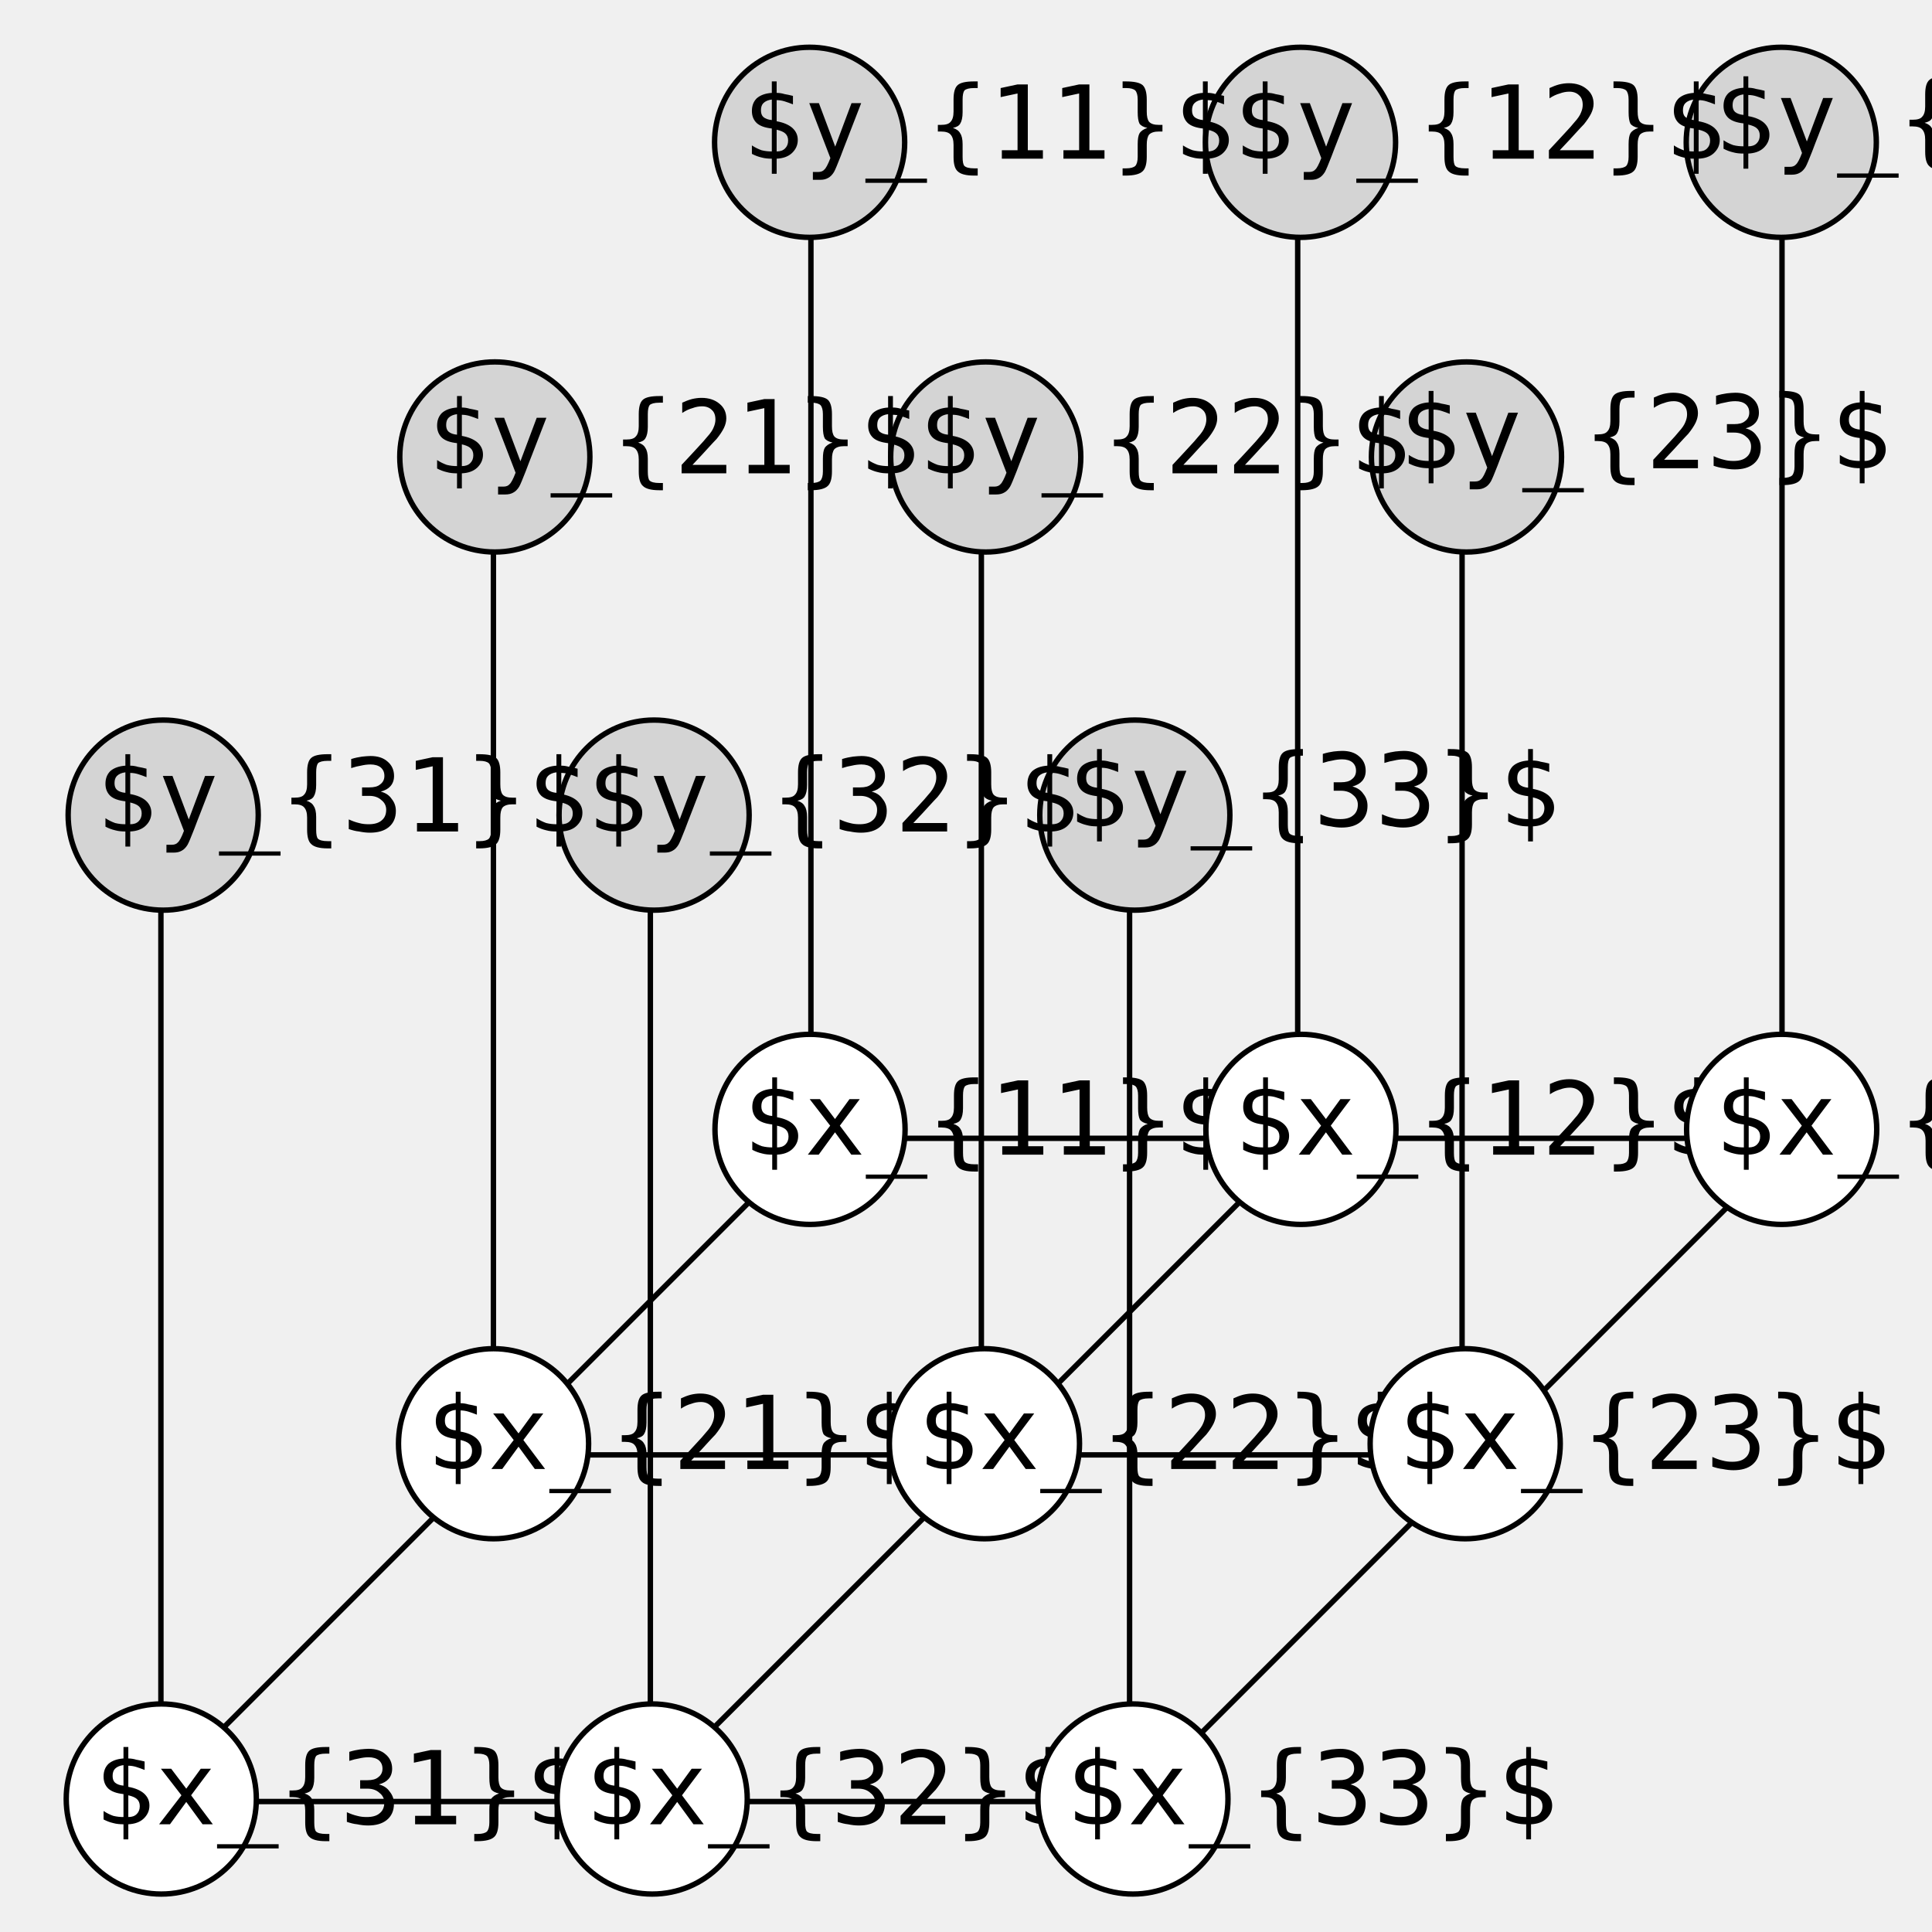
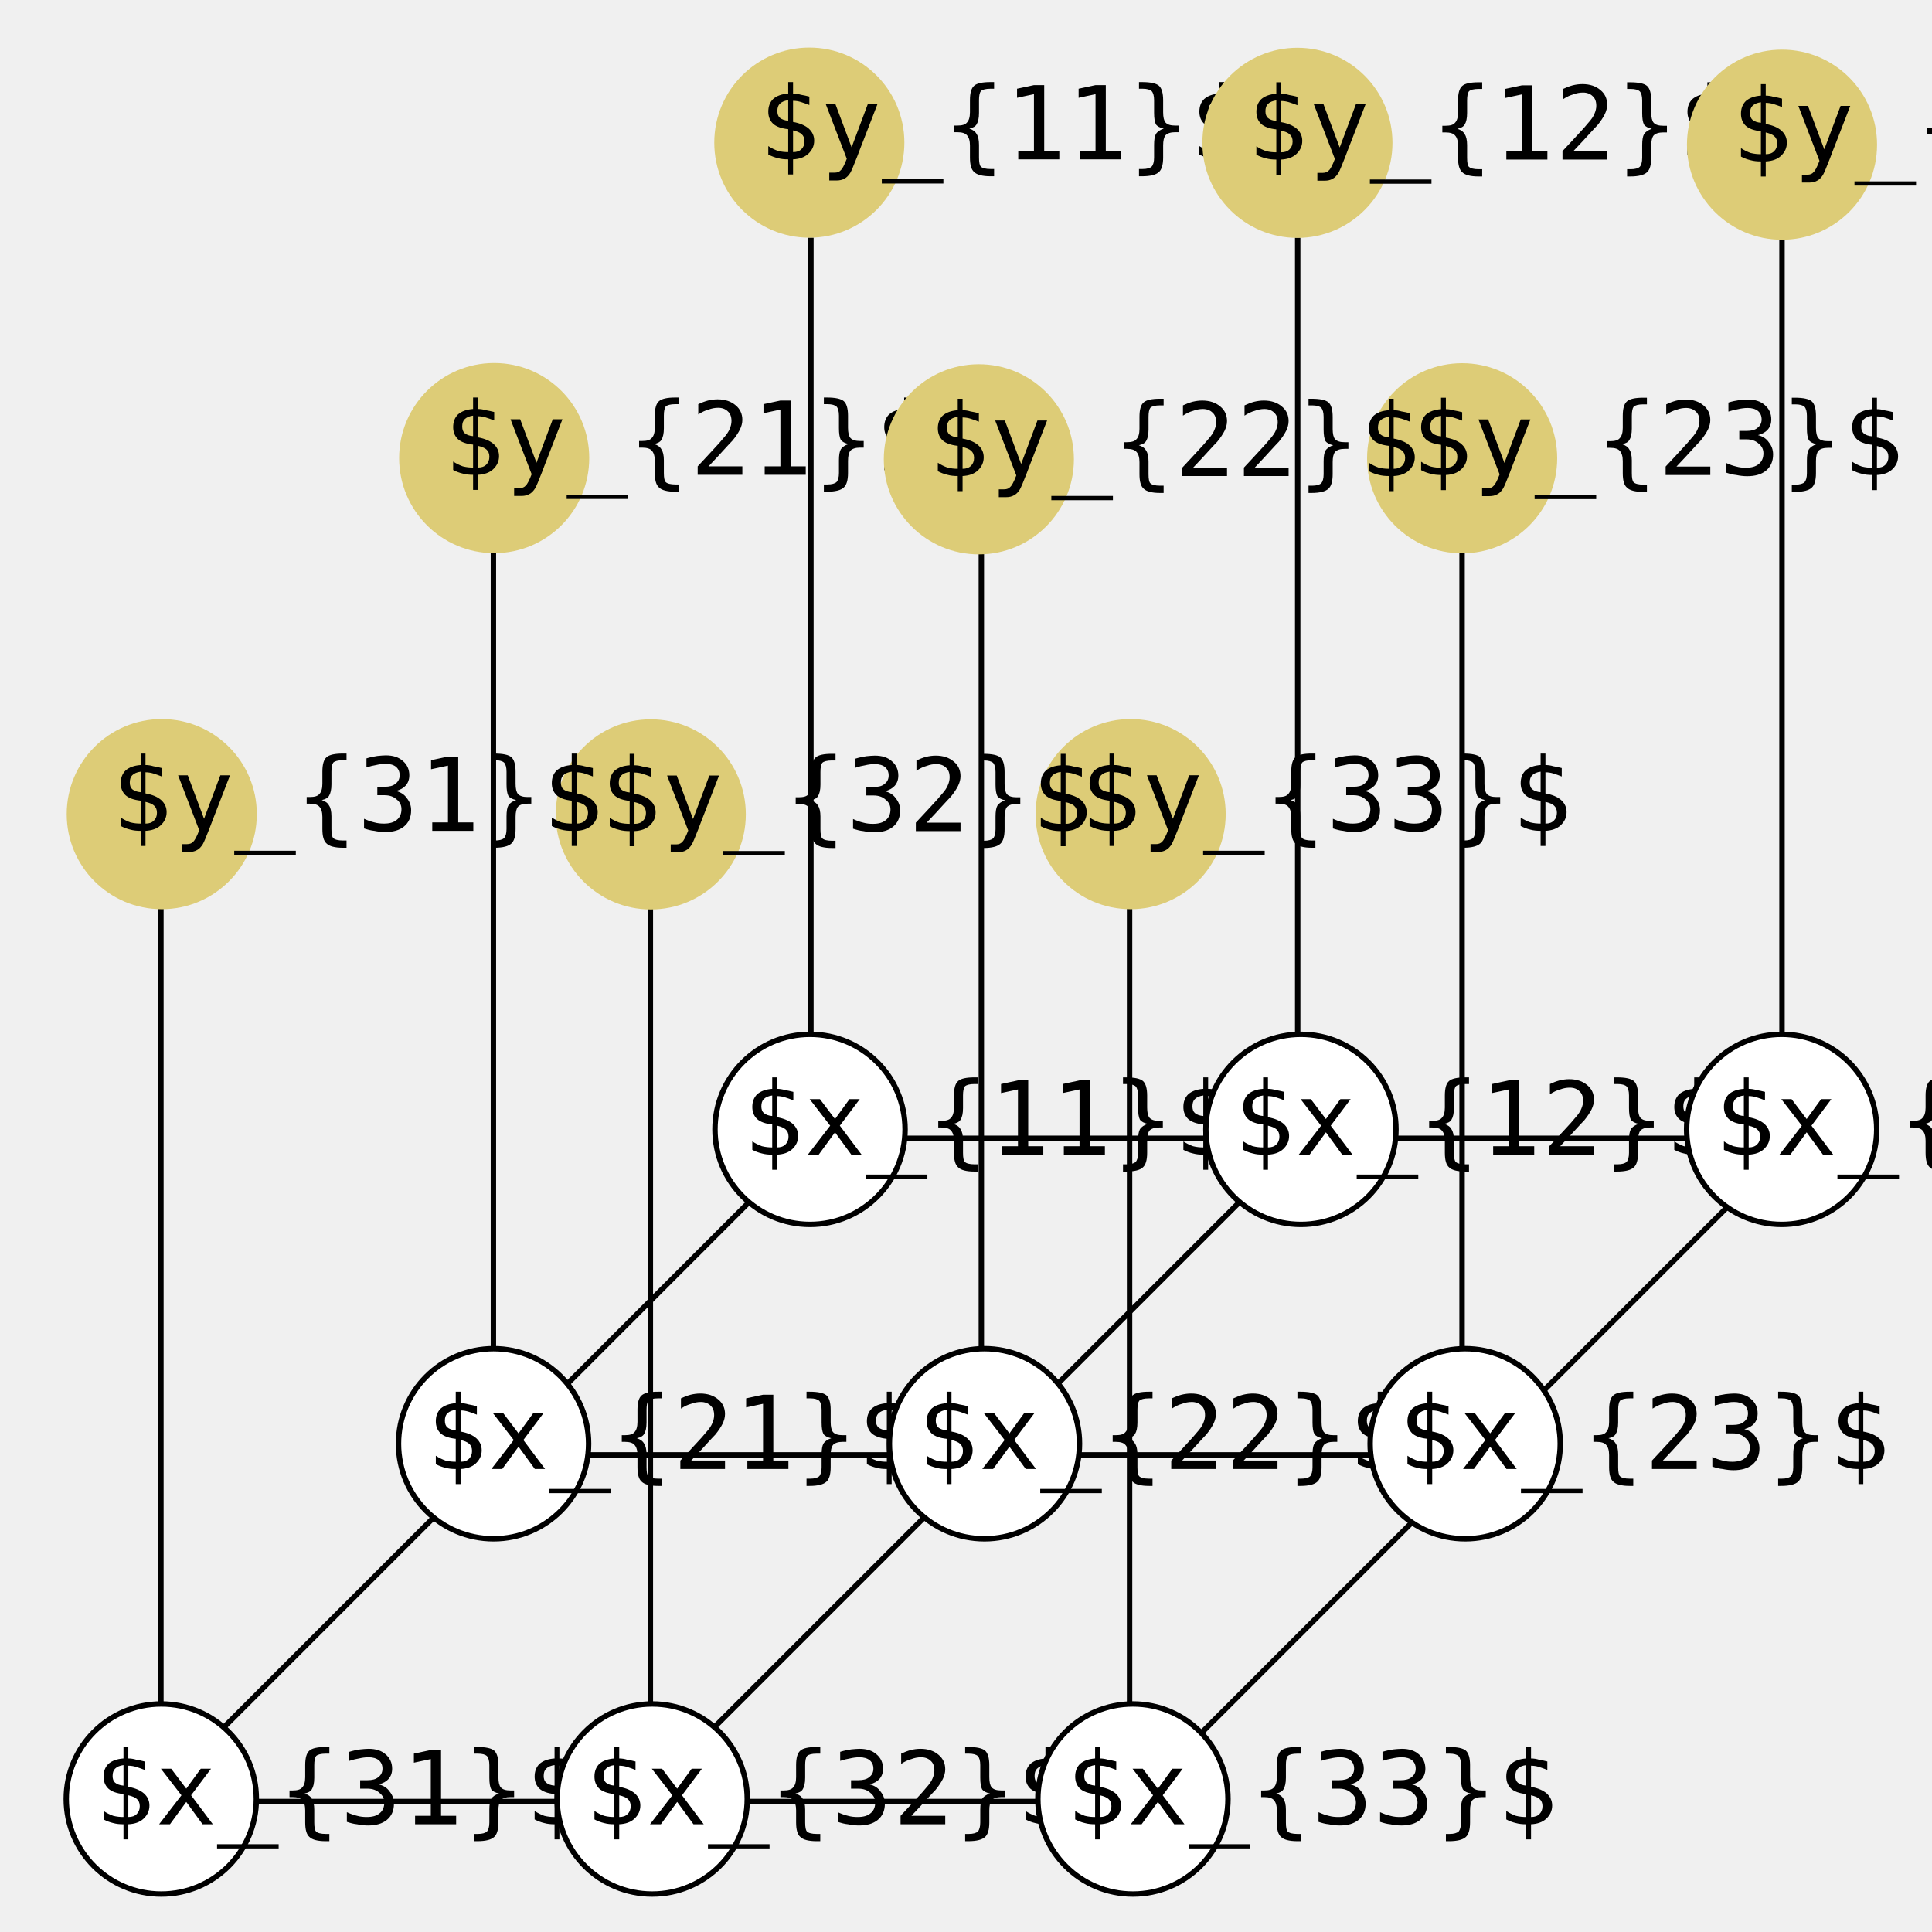
<svg xmlns="http://www.w3.org/2000/svg" width="50mm" height="50mm" viewBox="0 0 50 50" version="1.1" id="svg8">
  <defs id="defs2" />
  <g id="layer1" transform="translate(0,-247)">
    <g id="g883" transform="translate(-1.088714,12.76355)">
      <path id="path791" d="M 4.961,280.86 22.126,263.696" style="fill:none;fill-opacity:1;stroke:#000000;stroke-width:0.14;stroke-linecap:butt;stroke-linejoin:miter;stroke-dasharray:none;stroke-opacity:1;marker-start:none;marker-end:none" />
      <path id="path793" d="m 22.126,263.696 h 25.444" style="fill:none;fill-opacity:1;stroke:#000000;stroke-width:0.14;stroke-linecap:butt;stroke-linejoin:miter;stroke-dasharray:none;stroke-opacity:1;marker-start:none;marker-end:none" />
      <path id="path791-1" d="M 30.405,280.86 47.57,263.696" style="fill:none;fill-opacity:1;stroke:#000000;stroke-width:0.14;stroke-linecap:butt;stroke-linejoin:miter;stroke-dasharray:none;stroke-opacity:1;marker-start:none;marker-end:none" />
      <path id="path793-9" d="M 4.961,280.86 H 30.405" style="fill:none;fill-opacity:1;stroke:#000000;stroke-width:0.14;stroke-linecap:butt;stroke-linejoin:miter;stroke-dasharray:none;stroke-opacity:1;marker-start:none;marker-end:none" />
      <path id="path791-4" d="M 17.65,280.862 34.815,263.698" style="fill:none;fill-opacity:1;stroke:#000000;stroke-width:0.14;stroke-linecap:butt;stroke-linejoin:miter;stroke-dasharray:none;stroke-opacity:1;marker-start:none;marker-end:none" />
      <path id="path793-9-9" d="M 13.908,271.889 H 39.352" style="fill:none;fill-opacity:1;stroke:#000000;stroke-width:0.14;stroke-linecap:butt;stroke-linejoin:miter;stroke-dasharray:none;stroke-opacity:1;marker-start:none;marker-end:none" />
    </g>
    <g transform="translate(-1.777703,0.08746929)" id="g318-0">
      <g id="g1028">
        <g id="g1033" transform="translate(-1.088714,12.76355)">
          <circle style="opacity:1;fill:#ffffff;fill-opacity:1;stroke:#000000;stroke-width:0.14;stroke-miterlimit:4;stroke-dasharray:none;stroke-dashoffset:0;stroke-opacity:1;marker-start:none;marker-end:none" id="path183-9-9" cx="23.83" cy="263.377" r="2.46" />
          <text id="text211-1-1" xml:space="preserve" style="font-size:2.646px;font-family:monospace;-inkscape-font-specification:'monospace, Normal';fill:#000000;fill-opacity:1;stroke:none;stroke-width:0.265" y="264.03" x="22.086">
            <tspan id="tspan301-77" x="22.086" y="264.03" style="stroke-width:0.265">$x_{11}$</tspan>
          </text>
        </g>
        <g transform="translate(11.61578,12.76354)" id="g1033-4">
          <circle style="opacity:1;fill:#ffffff;fill-opacity:1;stroke:#000000;stroke-width:0.14;stroke-miterlimit:4;stroke-dasharray:none;stroke-dashoffset:0;stroke-opacity:1;marker-start:none;marker-end:none" id="path183-9-9-4" cx="23.83" cy="263.377" r="2.46" />
          <text id="text211-1-1-7" xml:space="preserve" style="font-size:2.646px;font-family:monospace;-inkscape-font-specification:'monospace, Normal';fill:#000000;fill-opacity:1;stroke:none;stroke-width:0.265" y="264.03" x="22.086">
            <tspan id="tspan301-77-6" x="22.086" y="264.03" style="stroke-width:0.265">$x_{12}$</tspan>
          </text>
        </g>
        <g transform="translate(24.05717,12.76354)" id="g1033-3">
          <circle style="opacity:1;fill:#ffffff;fill-opacity:1;stroke:#000000;stroke-width:0.14;stroke-miterlimit:4;stroke-dasharray:none;stroke-dashoffset:0;stroke-opacity:1;marker-start:none;marker-end:none" id="path183-9-9-1" cx="23.83" cy="263.377" r="2.46" />
          <text id="text211-1-1-75" xml:space="preserve" style="font-size:2.646px;font-family:monospace;-inkscape-font-specification:'monospace, Normal';fill:#000000;fill-opacity:1;stroke:none;stroke-width:0.265" y="264.03" x="22.086">
            <tspan id="tspan301-77-9" x="22.086" y="264.03" style="stroke-width:0.265">$x_{13}$</tspan>
          </text>
        </g>
        <g transform="translate(-9.279162,20.89919)" id="g1033-6">
          <circle style="opacity:1;fill:#ffffff;fill-opacity:1;stroke:#000000;stroke-width:0.14;stroke-miterlimit:4;stroke-dasharray:none;stroke-dashoffset:0;stroke-opacity:1;marker-start:none;marker-end:none" id="path183-9-9-2" cx="23.83" cy="263.377" r="2.46" />
          <text id="text211-1-1-1" xml:space="preserve" style="font-size:2.646px;font-family:monospace;-inkscape-font-specification:'monospace, Normal';fill:#000000;fill-opacity:1;stroke:none;stroke-width:0.265" y="264.03" x="22.086">
            <tspan id="tspan301-77-7" x="22.086" y="264.03" style="stroke-width:0.265">$x_{21}$</tspan>
          </text>
        </g>
        <g transform="translate(3.425329,20.89918)" id="g1033-4-8">
          <circle style="opacity:1;fill:#ffffff;fill-opacity:1;stroke:#000000;stroke-width:0.14;stroke-miterlimit:4;stroke-dasharray:none;stroke-dashoffset:0;stroke-opacity:1;marker-start:none;marker-end:none" id="path183-9-9-4-5" cx="23.83" cy="263.377" r="2.46" />
          <text id="text211-1-1-7-7" xml:space="preserve" style="font-size:2.646px;font-family:monospace;-inkscape-font-specification:'monospace, Normal';fill:#000000;fill-opacity:1;stroke:none;stroke-width:0.265" y="264.03" x="22.086">
            <tspan id="tspan301-77-6-4" x="22.086" y="264.03" style="stroke-width:0.265">$x_{22}$</tspan>
          </text>
        </g>
        <g transform="translate(15.86673,20.89918)" id="g1033-3-1">
          <circle style="opacity:1;fill:#ffffff;fill-opacity:1;stroke:#000000;stroke-width:0.14;stroke-miterlimit:4;stroke-dasharray:none;stroke-dashoffset:0;stroke-opacity:1;marker-start:none;marker-end:none" id="path183-9-9-1-8" cx="23.83" cy="263.377" r="2.46" />
          <text id="text211-1-1-75-5" xml:space="preserve" style="font-size:2.646px;font-family:monospace;-inkscape-font-specification:'monospace, Normal';fill:#000000;fill-opacity:1;stroke:none;stroke-width:0.265" y="264.03" x="22.086">
            <tspan id="tspan301-77-9-9" x="22.086" y="264.03" style="stroke-width:0.265">$x_{23}$</tspan>
          </text>
        </g>
        <g transform="translate(-17.87812,30.09346)" id="g1033-7">
          <circle style="opacity:1;fill:#ffffff;fill-opacity:1;stroke:#000000;stroke-width:0.14;stroke-miterlimit:4;stroke-dasharray:none;stroke-dashoffset:0;stroke-opacity:1;marker-start:none;marker-end:none" id="path183-9-9-5" cx="23.83" cy="263.377" r="2.46" />
          <text id="text211-1-1-3" xml:space="preserve" style="font-size:2.646px;font-family:monospace;-inkscape-font-specification:'monospace, Normal';fill:#000000;fill-opacity:1;stroke:none;stroke-width:0.265" y="264.03" x="22.086">
            <tspan id="tspan301-77-8" x="22.086" y="264.03" style="stroke-width:0.265">$x_{31}$</tspan>
          </text>
        </g>
        <g transform="translate(-5.17363,30.09345)" id="g1033-4-83">
          <circle style="opacity:1;fill:#ffffff;fill-opacity:1;stroke:#000000;stroke-width:0.14;stroke-miterlimit:4;stroke-dasharray:none;stroke-dashoffset:0;stroke-opacity:1;marker-start:none;marker-end:none" id="path183-9-9-4-1" cx="23.83" cy="263.377" r="2.46" />
          <text id="text211-1-1-7-8" xml:space="preserve" style="font-size:2.646px;font-family:monospace;-inkscape-font-specification:'monospace, Normal';fill:#000000;fill-opacity:1;stroke:none;stroke-width:0.265" y="264.03" x="22.086">
            <tspan id="tspan301-77-6-9" x="22.086" y="264.03" style="stroke-width:0.265">$x_{32}$</tspan>
          </text>
        </g>
        <g transform="translate(7.267768,30.09345)" id="g1033-3-6">
          <circle style="opacity:1;fill:#ffffff;fill-opacity:1;stroke:#000000;stroke-width:0.14;stroke-miterlimit:4;stroke-dasharray:none;stroke-dashoffset:0;stroke-opacity:1;marker-start:none;marker-end:none" id="path183-9-9-1-4" cx="23.83" cy="263.377" r="2.46" />
          <text id="text211-1-1-75-3" xml:space="preserve" style="font-size:2.646px;font-family:monospace;-inkscape-font-specification:'monospace, Normal';fill:#000000;fill-opacity:1;stroke:none;stroke-width:0.265" y="264.03" x="22.086">
            <tspan id="tspan301-77-9-3" x="22.086" y="264.03" style="stroke-width:0.265">$x_{33}$</tspan>
          </text>
        </g>
        <path style="fill:none;fill-opacity:1;stroke:#000000;stroke-width:0.14;stroke-linecap:butt;stroke-linejoin:miter;stroke-dasharray:none;stroke-opacity:1;marker-start:none;marker-end:none" d="M 18.609,290.99 V 270.434" id="path1147" />
        <path style="fill:none;fill-opacity:1;stroke:#000000;stroke-width:0.14;stroke-linecap:butt;stroke-linejoin:miter;stroke-dasharray:none;stroke-opacity:1;marker-start:none;marker-end:none" d="M 14.547,281.788 V 261.232" id="path1147-3" />
        <path style="fill:none;fill-opacity:1;stroke:#000000;stroke-width:0.14;stroke-linecap:butt;stroke-linejoin:miter;stroke-dasharray:none;stroke-opacity:1;marker-start:none;marker-end:none" d="M 22.764,273.619 V 253.063" id="path1147-8" />
        <path style="fill:none;fill-opacity:1;stroke:#000000;stroke-width:0.14;stroke-linecap:butt;stroke-linejoin:miter;stroke-dasharray:none;stroke-opacity:1;marker-start:none;marker-end:none" d="M 35.362,273.619 V 253.063" id="path1147-8-6" />
        <path style="fill:none;fill-opacity:1;stroke:#000000;stroke-width:0.14;stroke-linecap:butt;stroke-linejoin:miter;stroke-dasharray:none;stroke-opacity:1;marker-start:none;marker-end:none" d="M 47.896,273.619 V 253.063" id="path1147-8-0" />
        <path style="fill:none;fill-opacity:1;stroke:#000000;stroke-width:0.14;stroke-linecap:butt;stroke-linejoin:miter;stroke-dasharray:none;stroke-opacity:1;marker-start:none;marker-end:none" d="M 27.175,281.788 V 261.232" id="path1147-3-4" />
        <path style="fill:none;fill-opacity:1;stroke:#000000;stroke-width:0.14;stroke-linecap:butt;stroke-linejoin:miter;stroke-dasharray:none;stroke-opacity:1;marker-start:none;marker-end:none" d="M 39.616,281.788 V 261.232" id="path1147-3-8" />
        <path style="fill:none;fill-opacity:1;stroke:#000000;stroke-width:0.14;stroke-linecap:butt;stroke-linejoin:miter;stroke-dasharray:none;stroke-opacity:1;marker-start:none;marker-end:none" d="M 5.942,290.99 V 270.434" id="path1147-88" />
        <path style="fill:none;fill-opacity:1;stroke:#000000;stroke-width:0.14;stroke-linecap:butt;stroke-linejoin:miter;stroke-dasharray:none;stroke-opacity:1;marker-start:none;marker-end:none" d="M 31.011,290.99 V 270.434" id="path1147-9" />
-         <g transform="translate(-9.246089,-4.638414)" id="g1033-6-7">
-           <circle style="opacity:1;fill:black;fill-opacity:0.12;stroke:black;stroke-width:0.14;stroke-miterlimit:4;stroke-dasharray:none;stroke-dashoffset:0;stroke-opacity:1;marker-start:none;marker-end:none" id="path183-9-9-2-7" cx="23.83" cy="263.377" r="2.46" />
-           <text id="text211-1-1-1-6" xml:space="preserve" style="font-size:2.646px;font-family:monospace;-inkscape-font-specification:'monospace, Normal';fill:#000000;fill-opacity:1;stroke:none;stroke-width:0.265" y="263.799" x="22.086">
-             <tspan id="tspan301-77-7-4" x="22.086" y="263.799" style="stroke-width:0.265">$y_{21}$</tspan>
+         <g transform="translate(15.8998,-4.638419)" id="g1033-3-1-9">
+           <circle style="opacity:1;fill:#ddcc77;fill-opacity:1;stroke:none;stroke-width:0.14;stroke-miterlimit:4;stroke-dasharray:none;stroke-dashoffset:0;stroke-opacity:1;marker-start:none;marker-end:none" id="path183-9-9-1-8-2" cx="23.718" cy="263.411" r="2.46" />
+           <text id="text211-1-1-75-5-5" xml:space="preserve" style="font-size:2.646px;font-family:monospace;-inkscape-font-specification:'monospace, Normal';fill:#000000;fill-opacity:1;stroke:none;stroke-width:0.265" y="263.844" x="22.406">
+             <tspan id="tspan301-77-9-9-4" x="22.406" y="263.844" style="stroke-width:0.265">$y_{23}$</tspan>
          </text>
        </g>
-         <g transform="translate(3.458402,-4.638419)" id="g1033-4-8-3">
-           <circle style="opacity:1;fill:black;fill-opacity:0.12;stroke:black;stroke-width:0.14;stroke-miterlimit:4;stroke-dasharray:none;stroke-dashoffset:0;stroke-opacity:1;marker-start:none;marker-end:none" id="path183-9-9-4-5-0" cx="23.83" cy="263.377" r="2.46" />
-           <text id="text211-1-1-7-7-3" xml:space="preserve" style="font-size:2.646px;font-family:monospace;-inkscape-font-specification:'monospace, Normal';fill:#000000;fill-opacity:1;stroke:none;stroke-width:0.265" y="263.799" x="22.086">
-             <tspan id="tspan301-77-6-4-0" x="22.086" y="263.799" style="stroke-width:0.265">$y_{22}$</tspan>
+         <g transform="translate(7.320472,4.570926)" id="g1033-3-1-9-7">
+           <circle style="opacity:1;fill:#ddcc77;fill-opacity:1;stroke:none;stroke-width:0.14;stroke-miterlimit:4;stroke-dasharray:none;stroke-dashoffset:0;stroke-opacity:1;marker-start:none;marker-end:none" id="path183-9-9-1-8-2-6" cx="23.718" cy="263.411" r="2.46" />
+           <text id="text211-1-1-75-5-5-2" xml:space="preserve" style="font-size:2.646px;font-family:monospace;-inkscape-font-specification:'monospace, Normal';fill:#000000;fill-opacity:1;stroke:none;stroke-width:0.265" y="263.844" x="22.406">
+             <tspan id="tspan301-77-9-9-4-7" x="22.406" y="263.844" style="stroke-width:0.265">$y_{33}$</tspan>
          </text>
        </g>
-         <g transform="translate(15.8998,-4.638419)" id="g1033-3-1-9">
-           <circle style="opacity:1;fill:black;fill-opacity:0.12;stroke:black;stroke-width:0.14;stroke-miterlimit:4;stroke-dasharray:none;stroke-dashoffset:0;stroke-opacity:1;marker-start:none;marker-end:none" id="path183-9-9-1-8-2" cx="23.83" cy="263.377" r="2.46" />
-           <text id="text211-1-1-75-5-5" xml:space="preserve" style="font-size:2.646px;font-family:monospace;-inkscape-font-specification:'monospace, Normal';fill:#000000;fill-opacity:1;stroke:none;stroke-width:0.265" y="263.666" x="22.086">
-             <tspan id="tspan301-77-9-9-4" x="22.086" y="263.666" style="stroke-width:0.265">$y_{23}$</tspan>
+         <g transform="translate(-5.0985,4.577603)" id="g1033-3-1-9-0">
+           <circle style="opacity:1;fill:#ddcc77;fill-opacity:1;stroke:none;stroke-width:0.14;stroke-miterlimit:4;stroke-dasharray:none;stroke-dashoffset:0;stroke-opacity:1;marker-start:none;marker-end:none" id="path183-9-9-1-8-2-3" cx="23.718" cy="263.411" r="2.46" />
+           <text id="text211-1-1-75-5-5-9" xml:space="preserve" style="font-size:2.646px;font-family:monospace;-inkscape-font-specification:'monospace, Normal';fill:#000000;fill-opacity:1;stroke:none;stroke-width:0.265" y="263.844" x="22.406">
+             <tspan id="tspan301-77-9-9-4-9" x="22.406" y="263.844" style="stroke-width:0.265">$y_{32}$</tspan>
          </text>
        </g>
-         <g transform="translate(-17.82897,4.630442)" id="g1033-6-7-0">
-           <circle style="opacity:1;fill:black;fill-opacity:0.12;stroke:black;stroke-width:0.14;stroke-miterlimit:4;stroke-dasharray:none;stroke-dashoffset:0;stroke-opacity:1;marker-start:none;marker-end:none" id="path183-9-9-2-7-5" cx="23.83" cy="263.377" r="2.46" />
-           <text id="text211-1-1-1-6-9" xml:space="preserve" style="font-size:2.646px;font-family:monospace;-inkscape-font-specification:'monospace, Normal';fill:#000000;fill-opacity:1;stroke:none;stroke-width:0.265" y="263.799" x="22.086">
-             <tspan id="tspan301-77-7-4-4" x="22.086" y="263.799" style="stroke-width:0.265">$y_{31}$</tspan>
+         <g transform="translate(-17.75402,4.571016)" id="g1033-3-1-9-9">
+           <circle style="opacity:1;fill:#ddcc77;fill-opacity:1;stroke:none;stroke-width:0.14;stroke-miterlimit:4;stroke-dasharray:none;stroke-dashoffset:0;stroke-opacity:1;marker-start:none;marker-end:none" id="path183-9-9-1-8-2-1" cx="23.718" cy="263.411" r="2.46" />
+           <text id="text211-1-1-75-5-5-7" xml:space="preserve" style="font-size:2.646px;font-family:monospace;-inkscape-font-specification:'monospace, Normal';fill:#000000;fill-opacity:1;stroke:none;stroke-width:0.265" y="263.844" x="22.406">
+             <tspan id="tspan301-77-9-9-4-2" x="22.406" y="263.844" style="stroke-width:0.265">$y_{31}$</tspan>
          </text>
        </g>
-         <g transform="translate(-5.124474,4.630437)" id="g1033-4-8-3-6">
-           <circle style="opacity:1;fill:black;fill-opacity:0.12;stroke:black;stroke-width:0.14;stroke-miterlimit:4;stroke-dasharray:none;stroke-dashoffset:0;stroke-opacity:1;marker-start:none;marker-end:none" id="path183-9-9-4-5-0-9" cx="23.83" cy="263.377" r="2.46" />
-           <text id="text211-1-1-7-7-3-2" xml:space="preserve" style="font-size:2.646px;font-family:monospace;-inkscape-font-specification:'monospace, Normal';fill:#000000;fill-opacity:1;stroke:none;stroke-width:0.265" y="263.799" x="22.086">
-             <tspan id="tspan301-77-6-4-0-2" x="22.086" y="263.799" style="stroke-width:0.265">$y_{32}$</tspan>
+         <g transform="translate(-9.150794,-4.64308)" id="g1033-3-1-9-3">
+           <circle style="opacity:1;fill:#ddcc77;fill-opacity:1;stroke:none;stroke-width:0.14;stroke-miterlimit:4;stroke-dasharray:none;stroke-dashoffset:0;stroke-opacity:1;marker-start:none;marker-end:none" id="path183-9-9-1-8-2-65" cx="23.718" cy="263.411" r="2.46" />
+           <text id="text211-1-1-75-5-5-5" xml:space="preserve" style="font-size:2.646px;font-family:monospace;-inkscape-font-specification:'monospace, Normal';fill:#000000;fill-opacity:1;stroke:none;stroke-width:0.265" y="263.844" x="22.406">
+             <tspan id="tspan301-77-9-9-4-8" x="22.406" y="263.844" style="stroke-width:0.265">$y_{21}$</tspan>
          </text>
        </g>
-         <g transform="translate(7.316922,4.630437)" id="g1033-3-1-9-4">
-           <circle style="opacity:1;fill:black;fill-opacity:0.12;stroke:black;stroke-width:0.14;stroke-miterlimit:4;stroke-dasharray:none;stroke-dashoffset:0;stroke-opacity:1;marker-start:none;marker-end:none" id="path183-9-9-1-8-2-7" cx="23.83" cy="263.377" r="2.46" />
-           <text id="text211-1-1-75-5-5-7" xml:space="preserve" style="font-size:2.646px;font-family:monospace;-inkscape-font-specification:'monospace, Normal';fill:#000000;fill-opacity:1;stroke:none;stroke-width:0.265" y="263.666" x="22.086">
-             <tspan id="tspan301-77-9-9-4-5" x="22.086" y="263.666" style="stroke-width:0.265">$y_{33}$</tspan>
+         <g transform="translate(7.316922,4.630437)" id="g1033-3-1-9-4" />
+         <g transform="translate(-0.9950312,-12.80711)" id="g1033-3-1-9-1">
+           <circle style="opacity:1;fill:#ddcc77;fill-opacity:1;stroke:none;stroke-width:0.14;stroke-miterlimit:4;stroke-dasharray:none;stroke-dashoffset:0;stroke-opacity:1;marker-start:none;marker-end:none" id="path183-9-9-1-8-2-4" cx="23.718" cy="263.411" r="2.46" />
+           <text id="text211-1-1-75-5-5-71" xml:space="preserve" style="font-size:2.646px;font-family:monospace;-inkscape-font-specification:'monospace, Normal';fill:#000000;fill-opacity:1;stroke:none;stroke-width:0.265" y="263.844" x="22.406">
+             <tspan id="tspan301-77-9-9-4-3" x="22.406" y="263.844" style="stroke-width:0.265">$y_{11}$</tspan>
          </text>
        </g>
-         <g transform="translate(-1.099144,-12.78134)" id="g1033-6-7-4">
-           <circle style="opacity:1;fill:black;fill-opacity:0.12;stroke:black;stroke-width:0.14;stroke-miterlimit:4;stroke-dasharray:none;stroke-dashoffset:0;stroke-opacity:1;marker-start:none;marker-end:none" id="path183-9-9-2-7-8" cx="23.83" cy="263.377" r="2.46" />
-           <text id="text211-1-1-1-6-1" xml:space="preserve" style="font-size:2.646px;font-family:monospace;-inkscape-font-specification:'monospace, Normal';fill:#000000;fill-opacity:1;stroke:none;stroke-width:0.265" y="263.799" x="22.086">
-             <tspan id="tspan301-77-7-4-2" x="22.086" y="263.799" style="stroke-width:0.265">$y_{11}$</tspan>
+         <g transform="translate(11.6367,-12.80192)" id="g1033-3-1-9-8">
+           <circle style="opacity:1;fill:#ddcc77;fill-opacity:1;stroke:none;stroke-width:0.14;stroke-miterlimit:4;stroke-dasharray:none;stroke-dashoffset:0;stroke-opacity:1;marker-start:none;marker-end:none" id="path183-9-9-1-8-2-48" cx="23.718" cy="263.411" r="2.46" />
+           <text id="text211-1-1-75-5-5-0" xml:space="preserve" style="font-size:2.646px;font-family:monospace;-inkscape-font-specification:'monospace, Normal';fill:#000000;fill-opacity:1;stroke:none;stroke-width:0.265" y="263.844" x="22.406">
+             <tspan id="tspan301-77-9-9-4-4" x="22.406" y="263.844" style="stroke-width:0.265">$y_{12}$</tspan>
          </text>
        </g>
-         <g transform="translate(11.60535,-12.78135)" id="g1033-4-8-3-8">
-           <circle style="opacity:1;fill:black;fill-opacity:0.12;stroke:black;stroke-width:0.14;stroke-miterlimit:4;stroke-dasharray:none;stroke-dashoffset:0;stroke-opacity:1;marker-start:none;marker-end:none" id="path183-9-9-4-5-0-93" cx="23.83" cy="263.377" r="2.46" />
-           <text id="text211-1-1-7-7-3-6" xml:space="preserve" style="font-size:2.646px;font-family:monospace;-inkscape-font-specification:'monospace, Normal';fill:#000000;fill-opacity:1;stroke:none;stroke-width:0.265" y="263.799" x="22.086">
-             <tspan id="tspan301-77-6-4-0-8" x="22.086" y="263.799" style="stroke-width:0.265">$y_{12}$</tspan>
+         <g transform="translate(24.17786,-12.75386)" id="g1033-3-1-9-6">
+           <circle style="opacity:1;fill:#ddcc77;fill-opacity:1;stroke:none;stroke-width:0.14;stroke-miterlimit:4;stroke-dasharray:none;stroke-dashoffset:0;stroke-opacity:1;marker-start:none;marker-end:none" id="path183-9-9-1-8-2-0" cx="23.718" cy="263.411" r="2.46" />
+           <text id="text211-1-1-75-5-5-3" xml:space="preserve" style="font-size:2.646px;font-family:monospace;-inkscape-font-specification:'monospace, Normal';fill:#000000;fill-opacity:1;stroke:none;stroke-width:0.265" y="263.844" x="22.406">
+             <tspan id="tspan301-77-9-9-4-26" x="22.406" y="263.844" style="stroke-width:0.265">$y_{13}$</tspan>
          </text>
        </g>
-         <g transform="translate(24.04674,-12.78135)" id="g1033-3-1-9-0">
-           <circle style="opacity:1;fill:black;fill-opacity:0.12;stroke:black;stroke-width:0.14;stroke-miterlimit:4;stroke-dasharray:none;stroke-dashoffset:0;stroke-opacity:1;marker-start:none;marker-end:none" id="path183-9-9-1-8-2-2" cx="23.83" cy="263.377" r="2.46" />
-           <text id="text211-1-1-75-5-5-1" xml:space="preserve" style="font-size:2.646px;font-family:monospace;-inkscape-font-specification:'monospace, Normal';fill:#000000;fill-opacity:1;stroke:none;stroke-width:0.265" y="263.666" x="22.086">
-             <tspan id="tspan301-77-9-9-4-0" x="22.086" y="263.666" style="stroke-width:0.265">$y_{13}$</tspan>
+         <g transform="translate(3.392333,-4.611565)" id="g1033-3-1-9-94">
+           <circle style="opacity:1;fill:#ddcc77;fill-opacity:1;stroke:none;stroke-width:0.14;stroke-miterlimit:4;stroke-dasharray:none;stroke-dashoffset:0;stroke-opacity:1;marker-start:none;marker-end:none" id="path183-9-9-1-8-2-13" cx="23.718" cy="263.411" r="2.46" />
+           <text id="text211-1-1-75-5-5-78" xml:space="preserve" style="font-size:2.646px;font-family:monospace;-inkscape-font-specification:'monospace, Normal';fill:#000000;fill-opacity:1;stroke:none;stroke-width:0.265" y="263.844" x="22.406">
+             <tspan id="tspan301-77-9-9-4-83" x="22.406" y="263.844" style="stroke-width:0.265">$y_{22}$</tspan>
          </text>
        </g>
      </g>
    </g>
  </g>
</svg>
